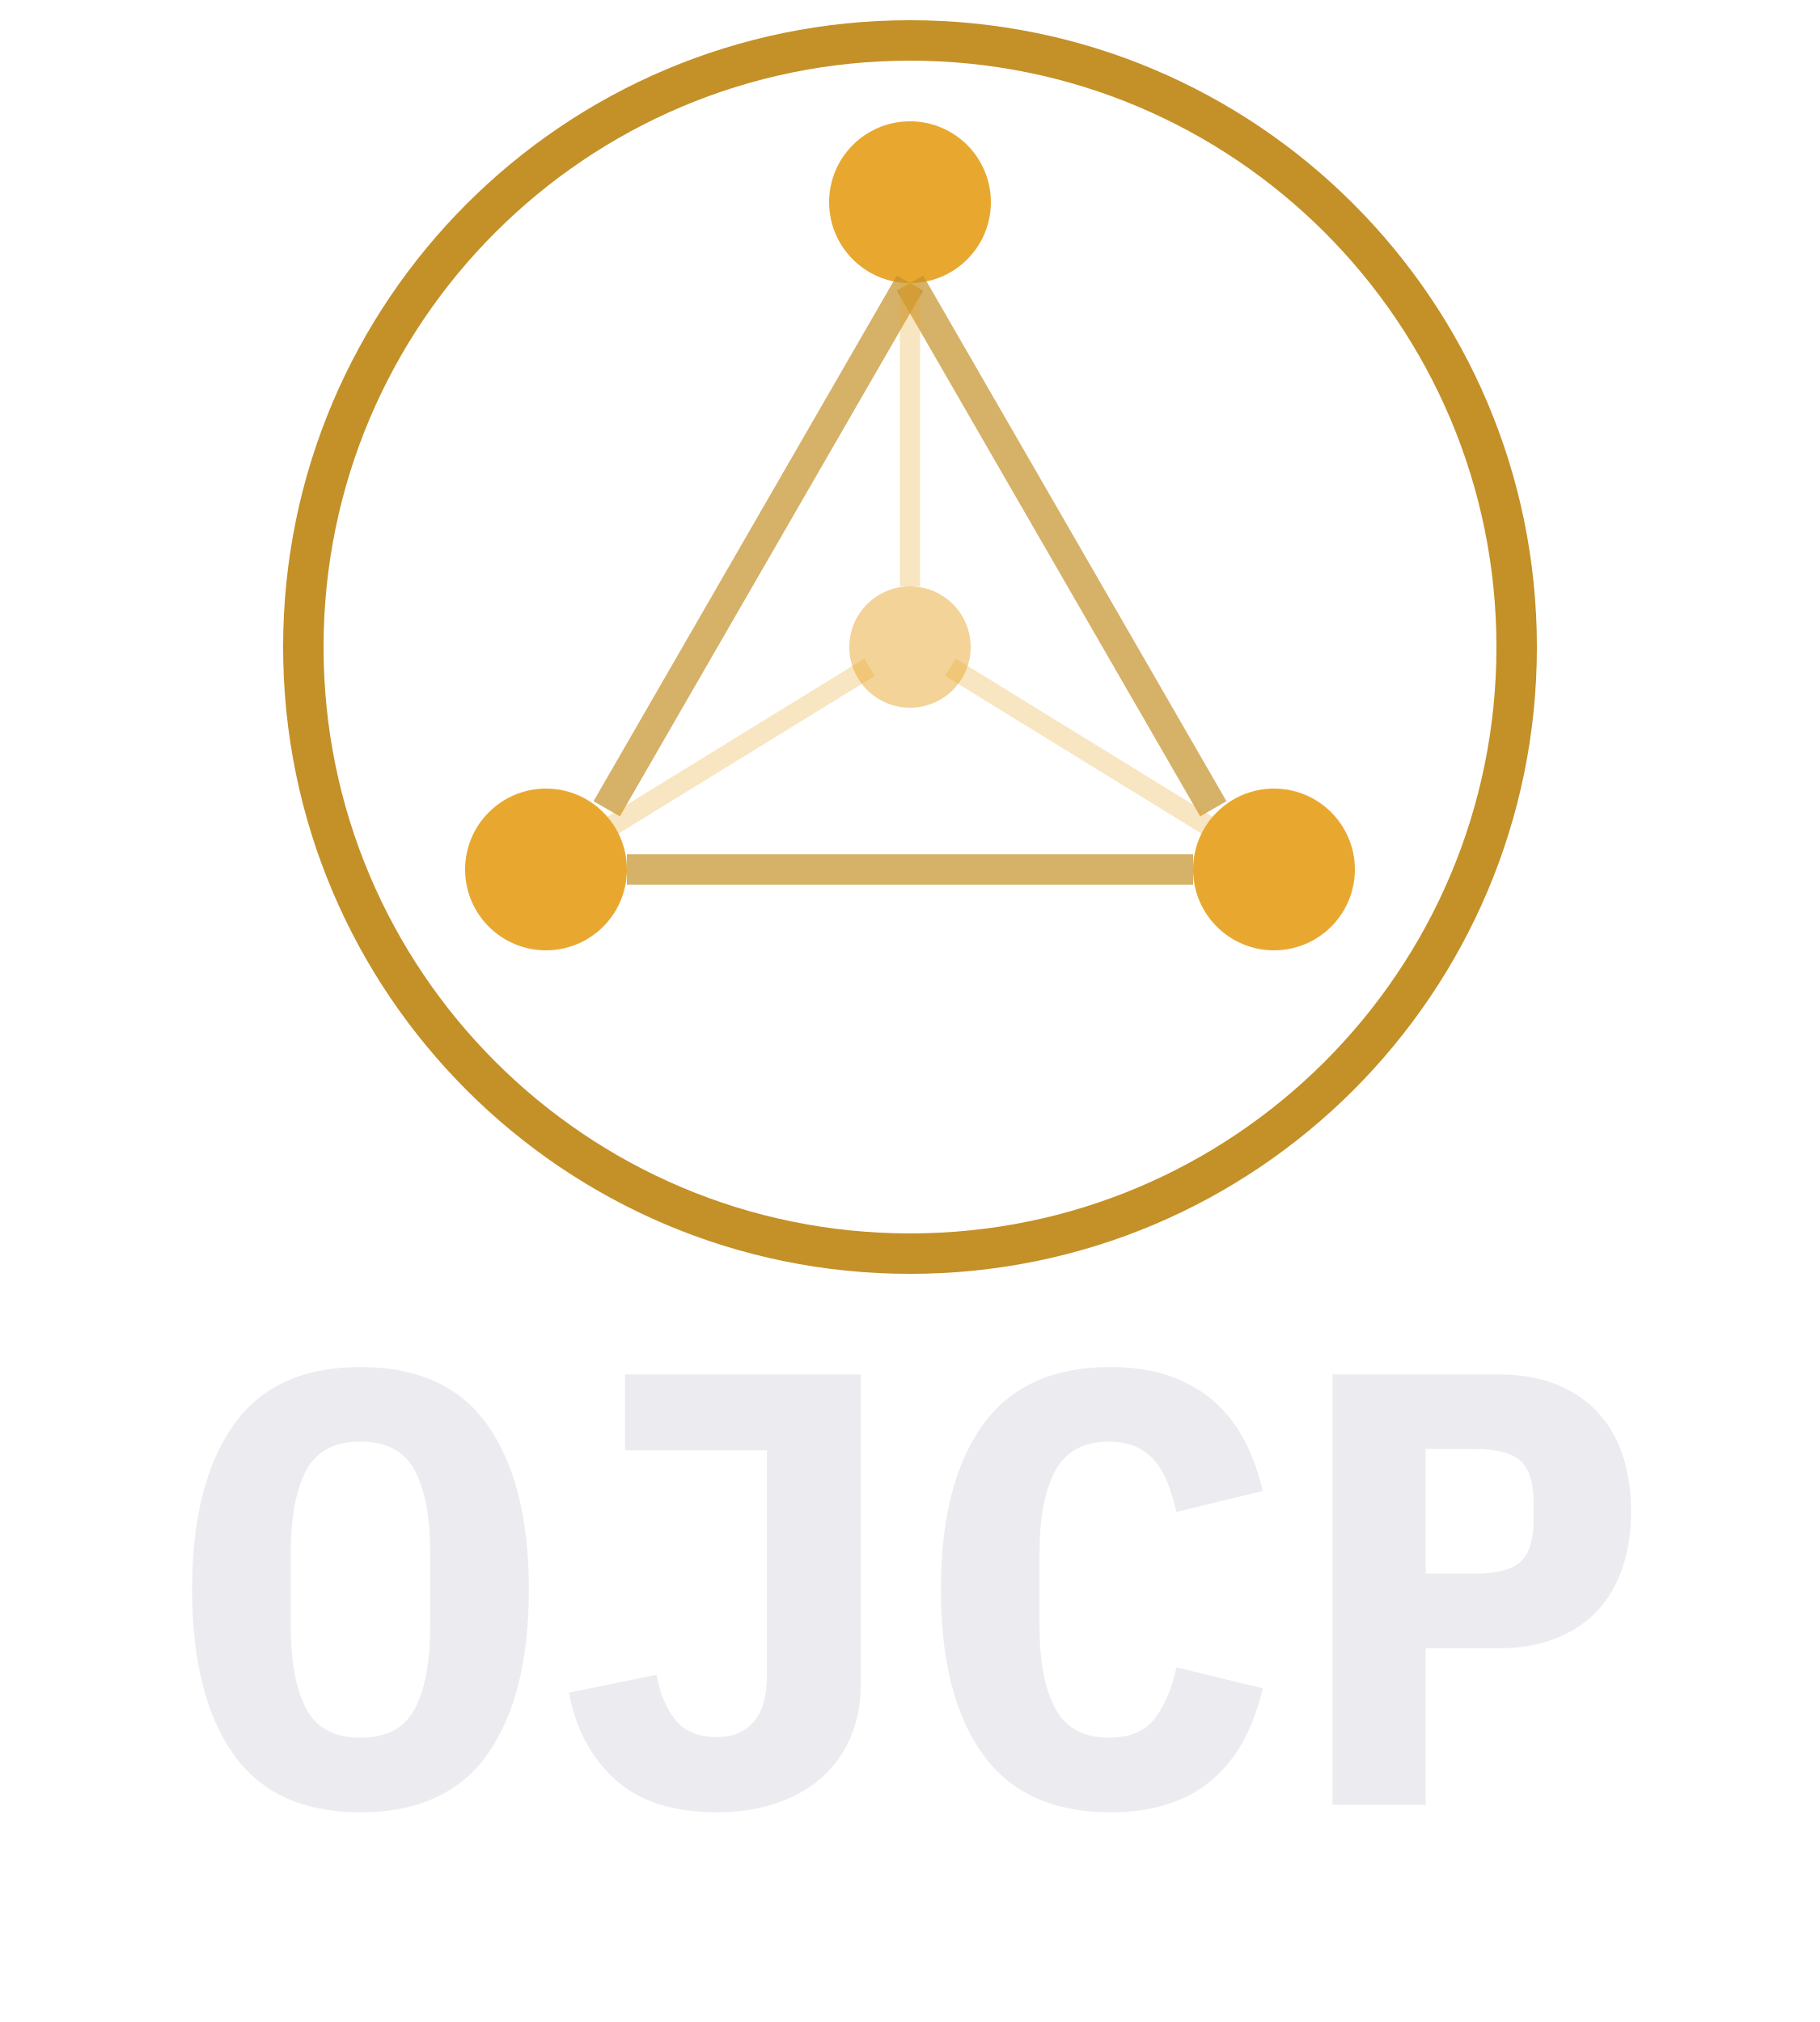
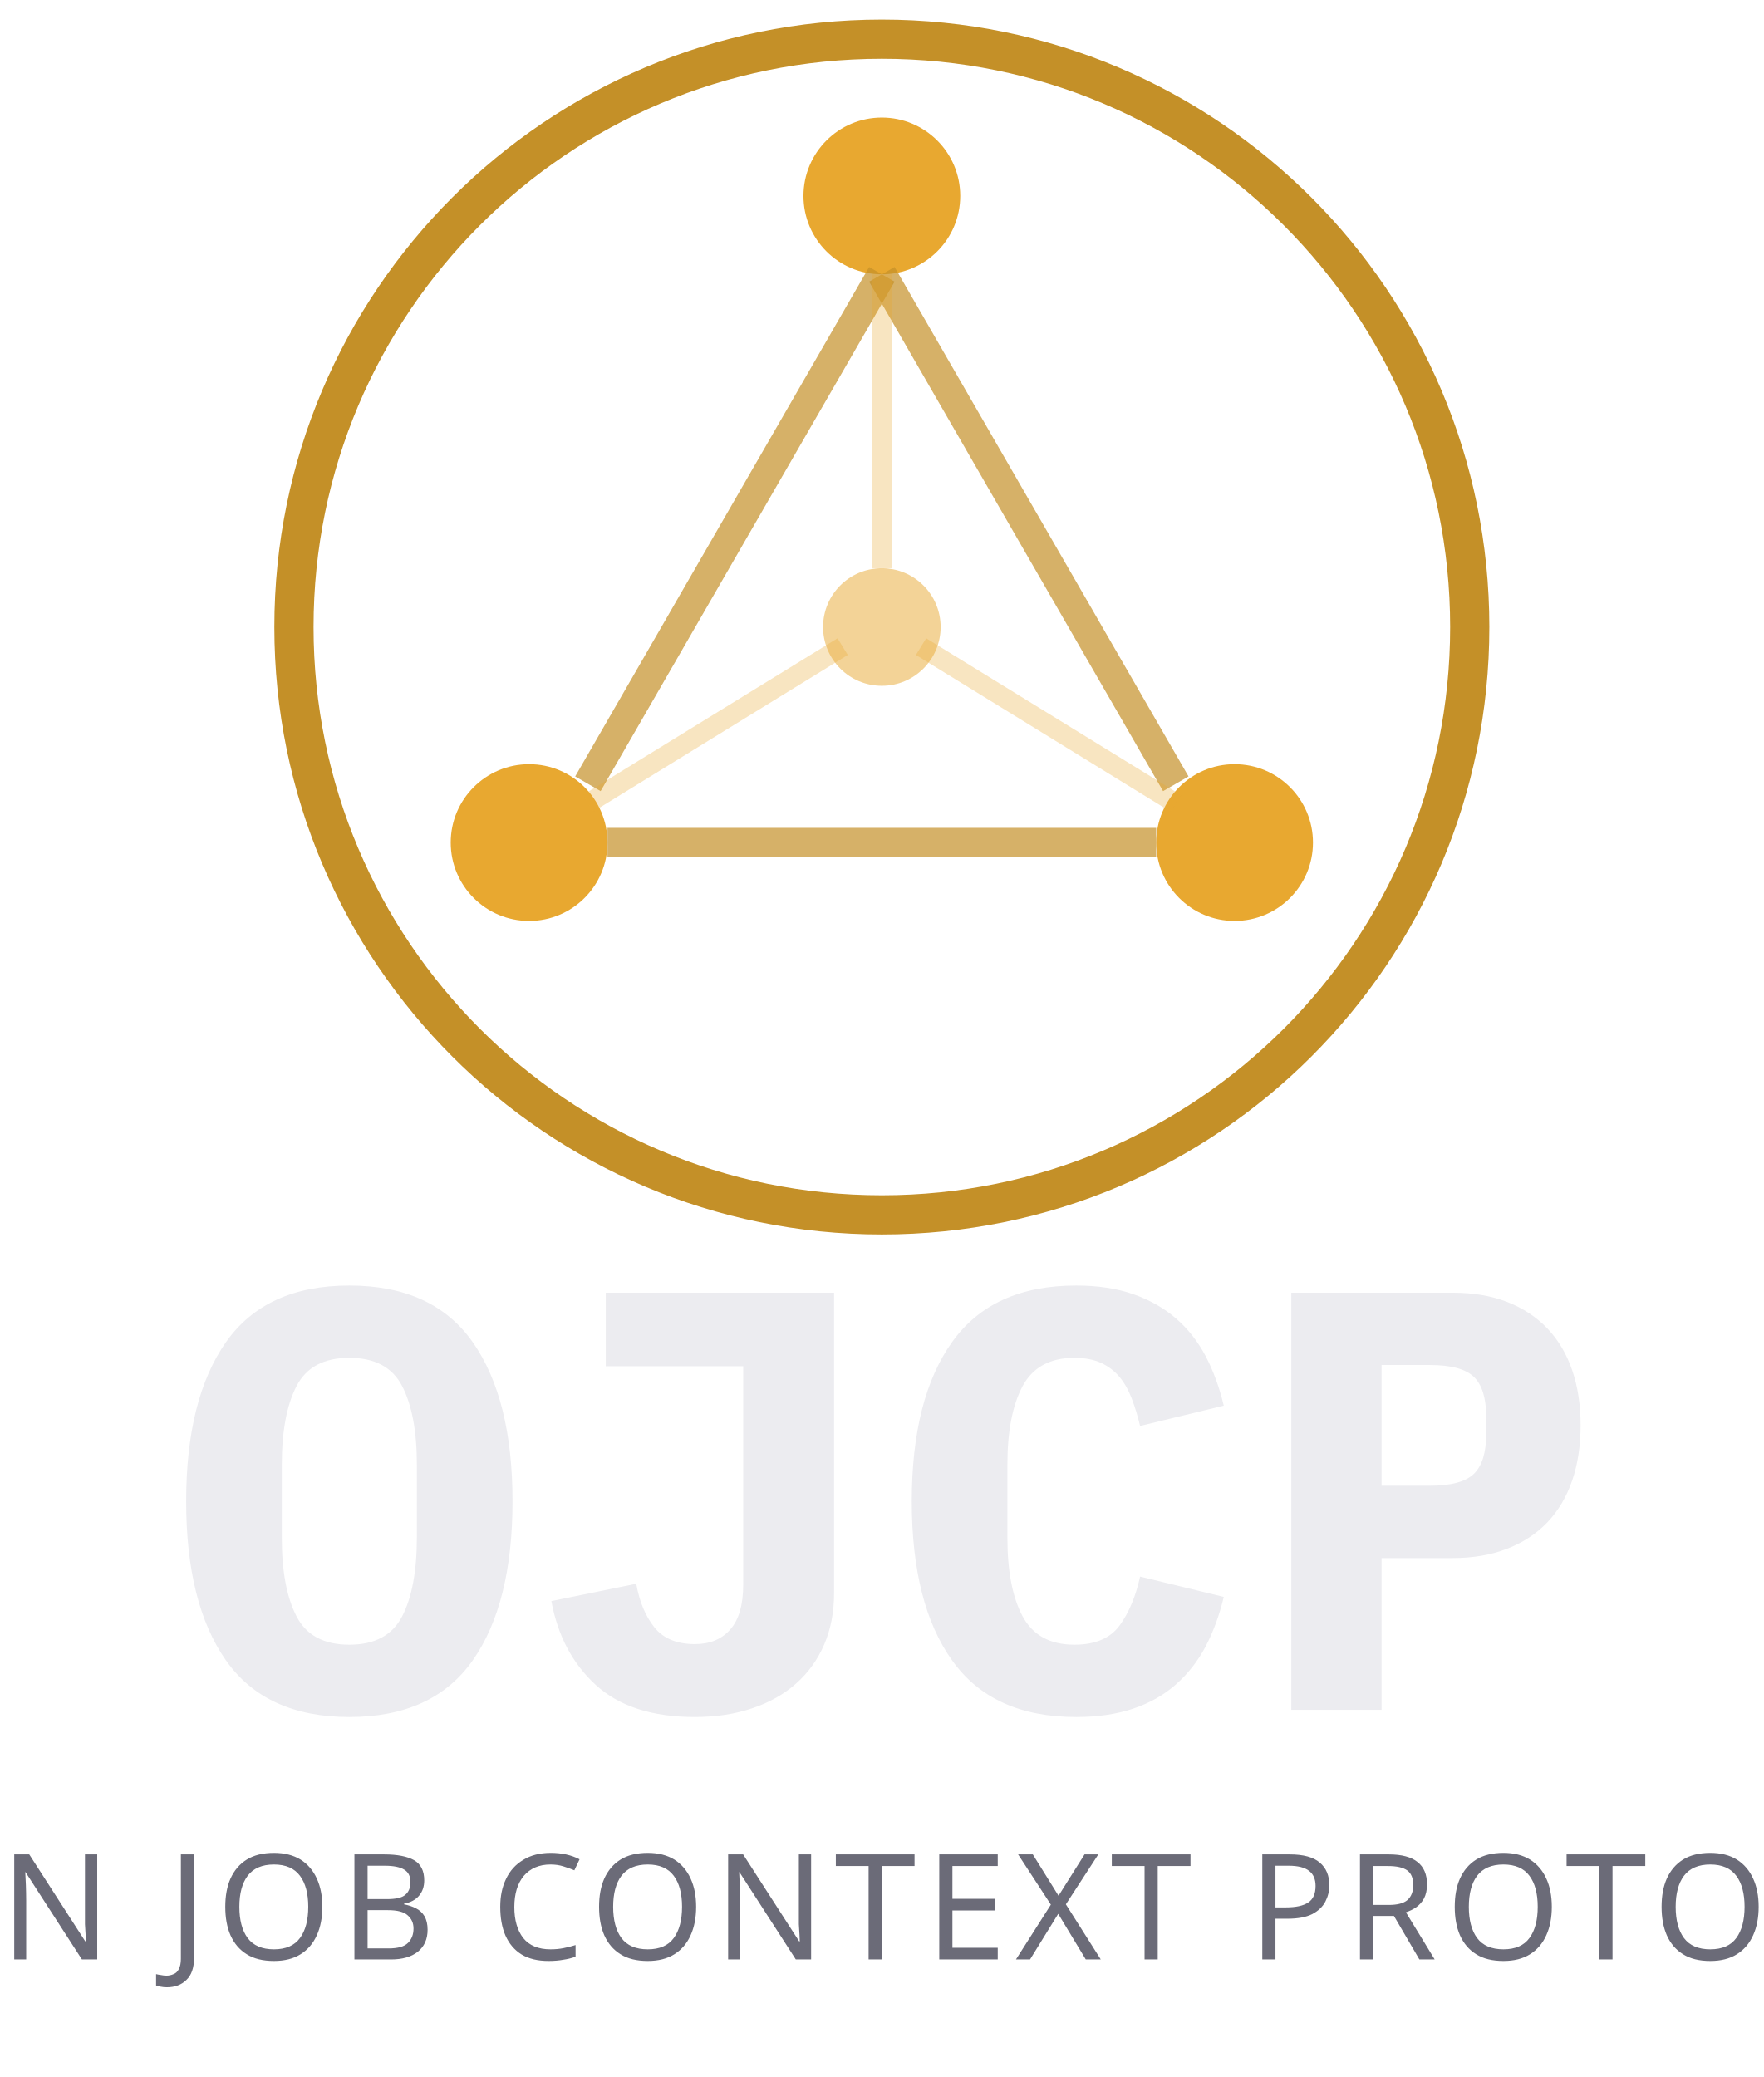
- <svg xmlns="http://www.w3.org/2000/svg" width="90" height="100" viewBox="0 0 90 100" fill="none">
+ <svg xmlns="http://www.w3.org/2000/svg" width="90" height="106" viewBox="0 0 90 106" fill="none">
  <g transform="translate(13, 0)">
    <circle cx="32" cy="32" r="30" stroke="#c49028" stroke-width="2" fill="none" />
    <circle cx="32" cy="10" r="4" fill="#e8a830" />
    <circle cx="14" cy="43" r="4" fill="#e8a830" />
    <circle cx="50" cy="43" r="4" fill="#e8a830" />
    <line x1="32" y1="14" x2="17" y2="40" stroke="#c49028" stroke-width="1.5" opacity="0.7" />
    <line x1="32" y1="14" x2="47" y2="40" stroke="#c49028" stroke-width="1.5" opacity="0.7" />
    <line x1="18" y1="43" x2="46" y2="43" stroke="#c49028" stroke-width="1.5" opacity="0.7" />
    <circle cx="32" cy="32" r="3" fill="#e8a830" opacity="0.5" />
    <line x1="32" y1="14" x2="32" y2="29" stroke="#e8a830" stroke-width="1" opacity="0.3" />
    <line x1="17" y1="41" x2="30" y2="33" stroke="#e8a830" stroke-width="1" opacity="0.3" />
    <line x1="47" y1="41" x2="34" y2="33" stroke="#e8a830" stroke-width="1" opacity="0.3" />
  </g>
-   <g transform="translate(9.5, 58) scale(0.61)" fill="#ececf0">
+   <g transform="translate(9.5, 56) scale(0.61)" fill="#ececf0">
    <path d="M13.65 51.85Q6.65 51.85 3.32 47.10Q0 42.35 0 33.80Q0 25.25 3.32 20.50Q6.65 15.75 13.65 15.75Q20.65 15.75 23.98 20.50Q27.30 25.25 27.30 33.80Q27.30 42.35 23.98 47.10Q20.65 51.85 13.65 51.85M13.65 45.80Q16.85 45.80 18.07 43.42Q19.30 41.05 19.30 36.80L19.30 30.75Q19.30 26.55 18.07 24.17Q16.85 21.80 13.65 21.80Q10.45 21.80 9.23 24.17Q8 26.55 8 30.75L8 36.85Q8 41.05 9.23 43.42Q10.45 45.80 13.65 45.80ZM54.20 16.35L54.20 41.50Q54.20 43.85 53.38 45.77Q52.55 47.70 51.02 49.05Q49.50 50.40 47.35 51.12Q45.20 51.85 42.55 51.85Q37.20 51.85 34.27 49.17Q31.35 46.50 30.55 42.15L37.65 40.70Q38.05 42.95 39.17 44.35Q40.30 45.75 42.55 45.75Q44.45 45.75 45.52 44.52Q46.60 43.30 46.60 40.75L46.60 22.50L35.10 22.50L35.10 16.35L54.20 16.35ZM74.45 51.85Q67.45 51.85 64.08 47.12Q60.70 42.40 60.70 33.80Q60.70 25.20 64.08 20.47Q67.45 15.75 74.45 15.75Q77.15 15.75 79.22 16.47Q81.30 17.20 82.80 18.50Q84.30 19.80 85.28 21.65Q86.25 23.50 86.80 25.80L79.80 27.50Q79.50 26.25 79.10 25.20Q78.70 24.15 78.08 23.40Q77.45 22.65 76.53 22.22Q75.60 21.80 74.30 21.80Q71.25 21.80 69.97 24.17Q68.70 26.55 68.70 30.75L68.70 36.85Q68.70 41.05 69.97 43.42Q71.25 45.80 74.30 45.80Q76.90 45.80 78.08 44.20Q79.25 42.60 79.80 40.10L86.80 41.80Q86.25 44.10 85.28 45.95Q84.30 47.80 82.80 49.12Q81.30 50.45 79.22 51.15Q77.15 51.85 74.45 51.85ZM92.45 51.25L92.45 16.35L105.95 16.35Q108.50 16.35 110.50 17.12Q112.50 17.90 113.88 19.35Q115.25 20.80 115.95 22.85Q116.65 24.90 116.65 27.45Q116.65 30.00 115.95 32.05Q115.25 34.10 113.88 35.55Q112.50 37.00 110.50 37.77Q108.50 38.55 105.95 38.55L100 38.55L100 51.25L92.45 51.25M100 32.50L104.05 32.50Q106.70 32.50 107.73 31.50Q108.75 30.50 108.75 28.20L108.75 26.70Q108.75 24.40 107.73 23.40Q106.70 22.40 104.05 22.40L100 22.40L100 32.50Z" />
  </g>
+   <text x="45" y="100" text-anchor="middle" font-family="'IBM Plex Sans', sans-serif" font-weight="300" font-size="7.5" fill="#6b6b78" letter-spacing="0.06em">OPEN JOB CONTEXT PROTOCOL</text>
</svg>
